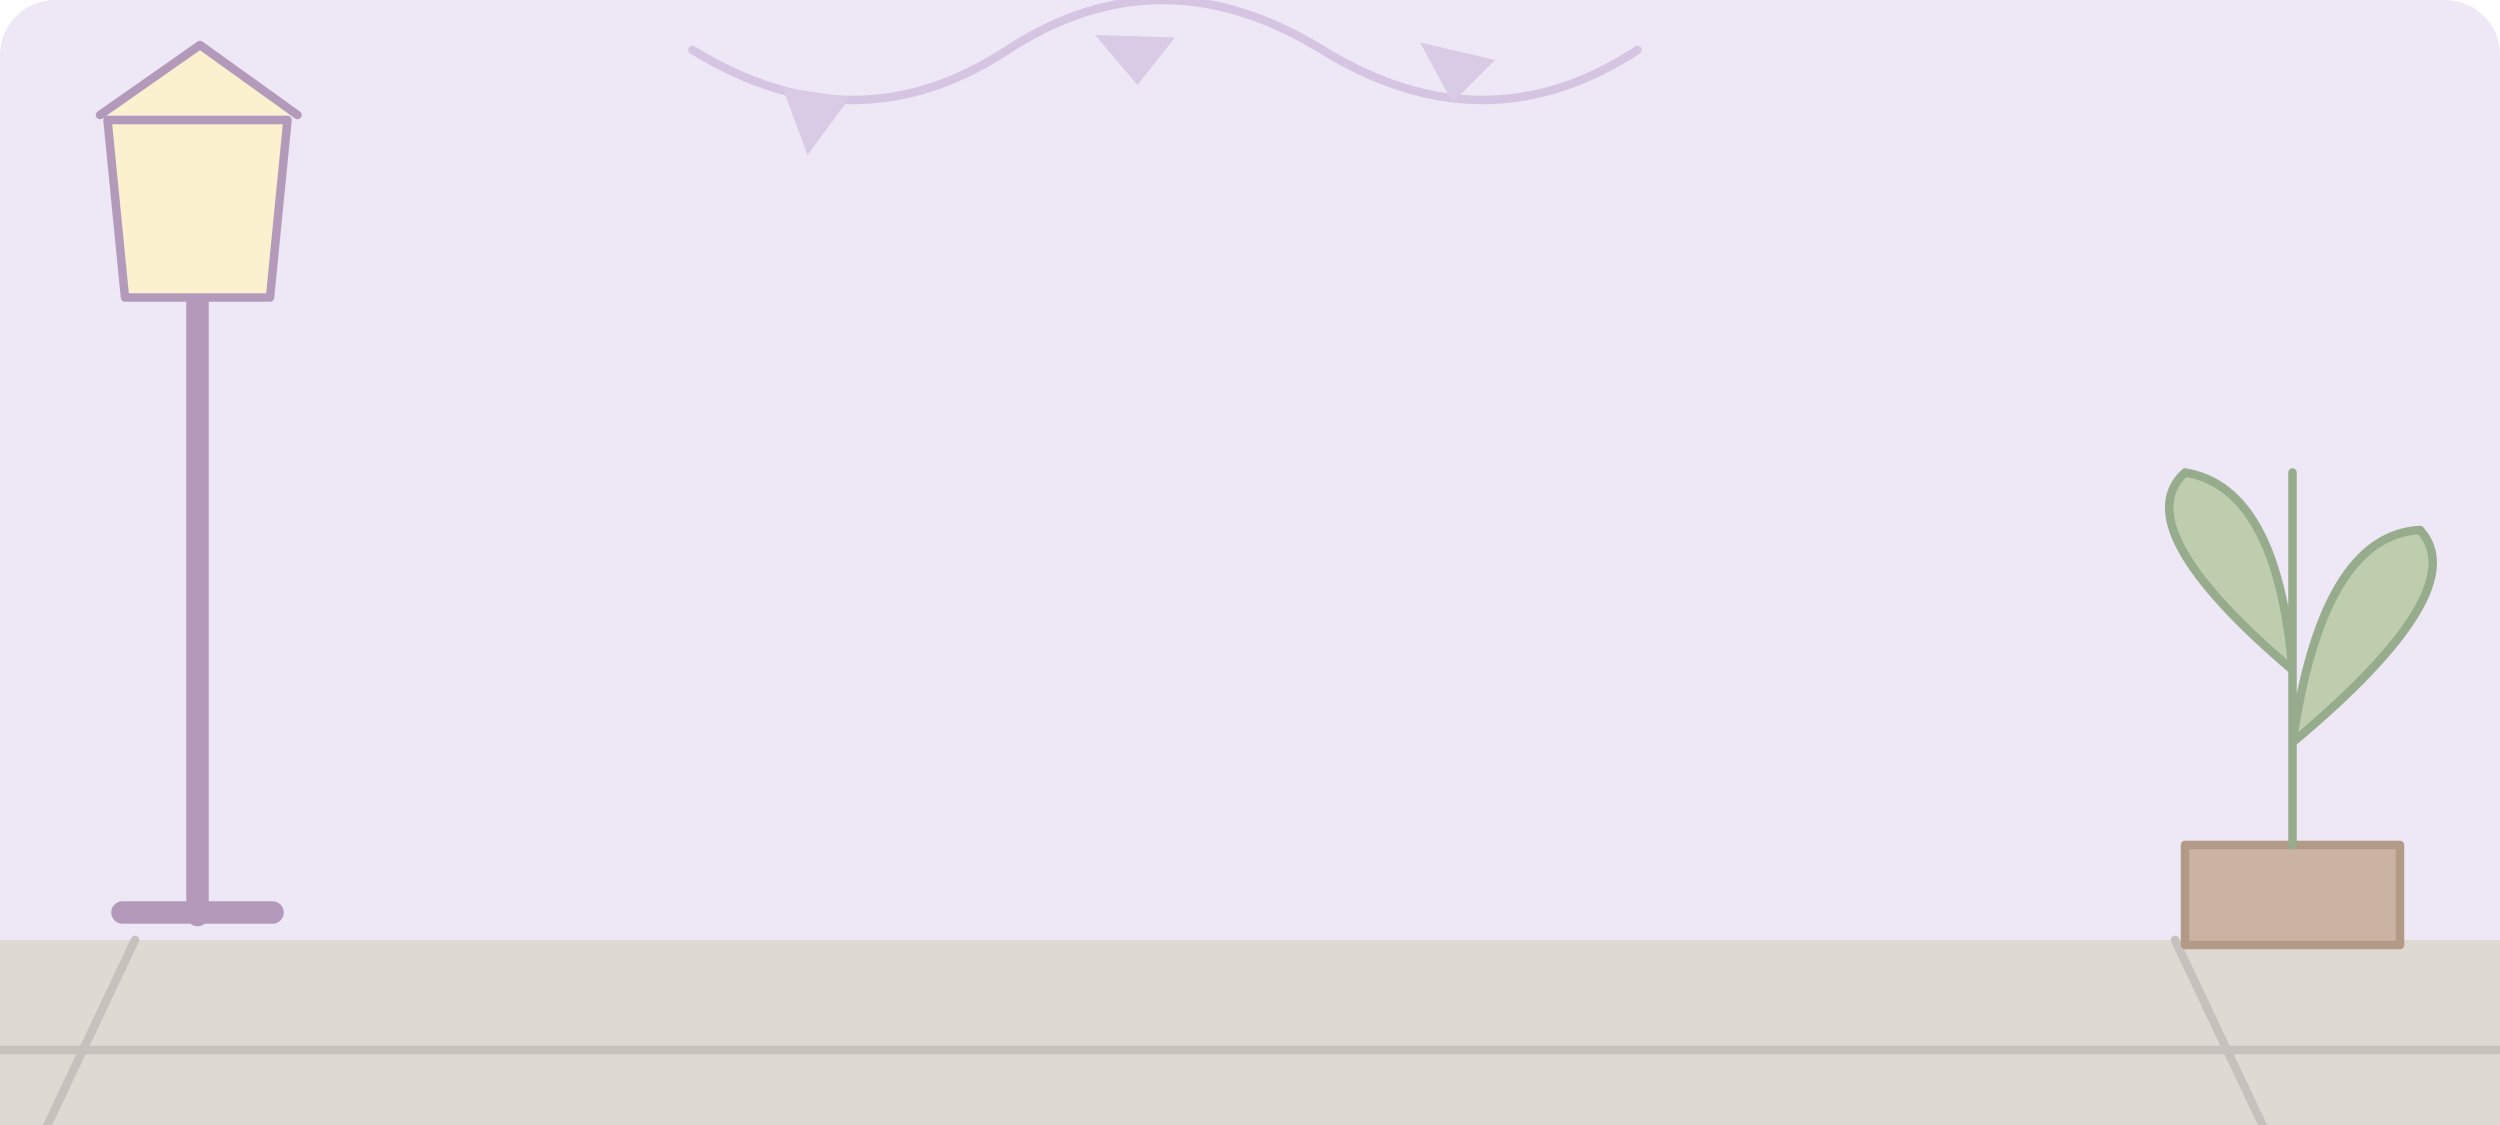
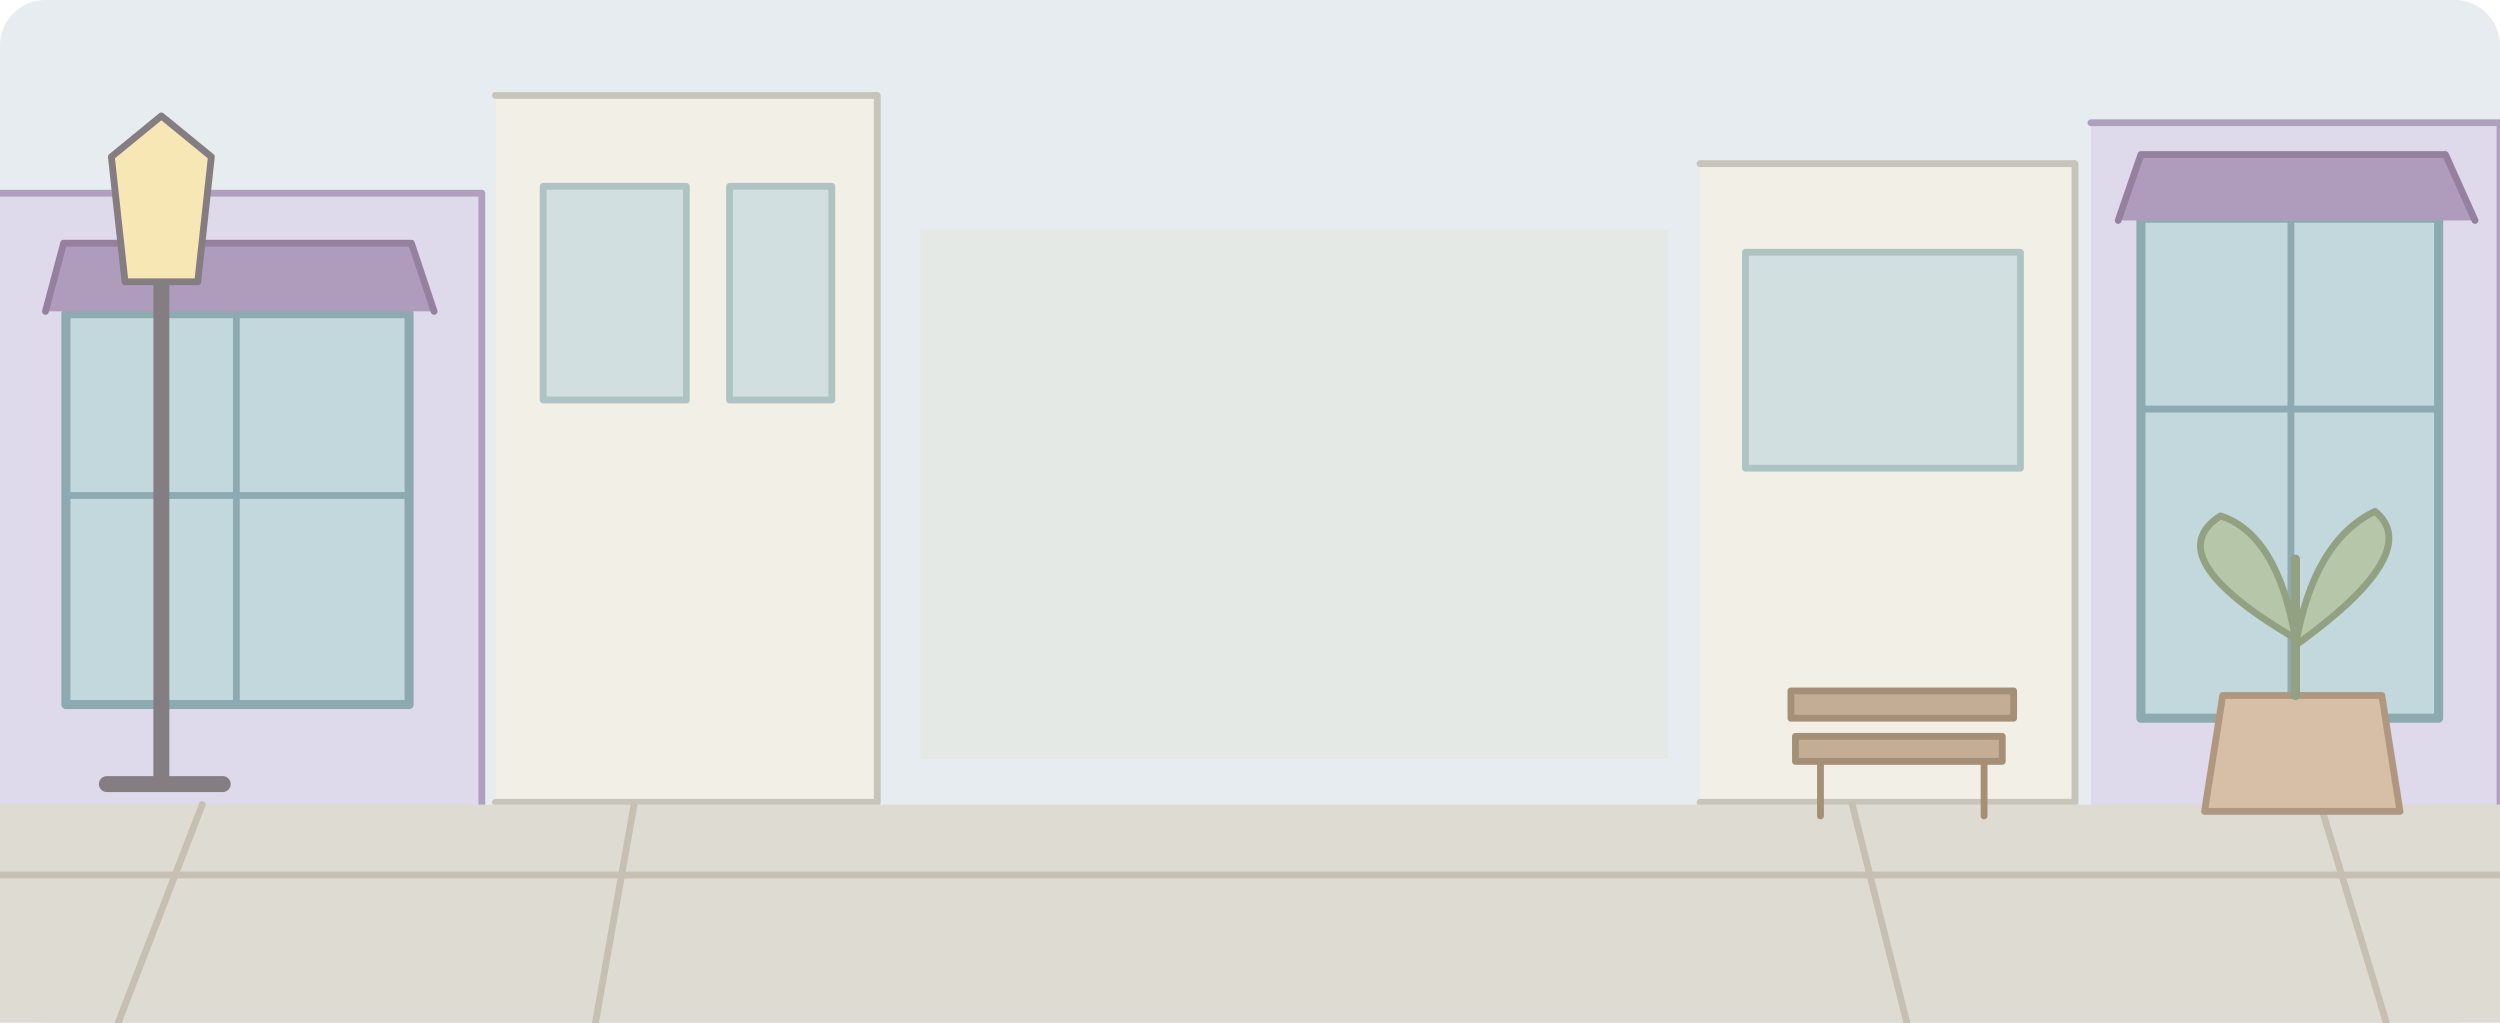
- <svg xmlns="http://www.w3.org/2000/svg" viewBox="0 0 1000 450">
-   <g stroke="#4A3226" stroke-width="3.4" stroke-linecap="round" stroke-linejoin="round">
-     <rect width="1000" height="450" rx="22" fill="#EEE7F6" stroke="none" />
-     <path d="M0 376h1000v74H0z" fill="#DED9D2" stroke="none" />
-     <path d="M0 420h1000M54 376l-35 74M870 376l35 74" stroke="#C6C1BD" />
-     <path d="M79 366V88M49 365h60" stroke="#B39ABB" stroke-width="9" />
-     <path d="M43 48h72l-7 71H50zM40 46l40-28 39 28" fill="#FBF1CE" stroke="#B39ABB" />
-     <path d="M874 338h86v40h-86z" fill="#CAB3A3" stroke="#B29A87" />
-     <path d="M917 338V189M917 268q-67-57-43-79 37 6 43 79M917 297q73-61 51-85-39 2-51 85" fill="#BDCDAE" stroke="#96AC8C" />
-     <path d="M277 20q65 40 126 0t126 0 126 0" fill="none" stroke="#D6C5E2" />
-     <path d="M313 35l10 27 17-23M438 14l17 20 15-19M568 17l13 24 17-17" fill="#D9CBE5" stroke="none" />
+ <svg xmlns="http://www.w3.org/2000/svg" viewBox="0 0 1100 450">
+   <g stroke-linecap="round" stroke-linejoin="round">
+     <rect width="1100" height="450" rx="20" fill="#E6ECF0" />
+     <path d="M0 85h212v280H0M920 54h180v314H920" fill="#DED9EB" stroke="#AFA1BE" stroke-width="3" />
+     <path d="M29 138h151v172H29zM942 96h131v220H942z" fill="#C2D8DC" stroke="#8DAAB0" stroke-width="4" />
+     <path d="M104 138v172M29 218h151M1008 96v219M942 180h131" stroke="#8DAAB0" stroke-width="3" />
+     <path d="M20 137l8-30h153l10 30M932 97l10-29h134l13 29" fill="#AF9CBD" stroke="#95809F" stroke-width="3" />
+     <path d="M218 42h168v311H218M748 72h165v281H748" fill="#F1EFE6" stroke="#C7C5B9" stroke-width="3" />
+     <path d="M239 82h63v94h-63zM321 82h45v94h-45zM768 111h121v95H768z" fill="#D1DFE0" stroke="#B0C3C3" stroke-width="3" />
+     <path d="M405 101h329v233H405" fill="#E4E9E5" />
+     <path d="M0 354h1100v96H0z" fill="#DEDBD2" />
+     <path d="M0 385h1100M89 354l-37 96M279 354l-17 96M815 354l24 96M1021 354l29 96" stroke="#C7BFB1" stroke-width="3" />
+     <path d="M71 342V96M47 345h51" stroke="#847D82" stroke-width="7" />
+     <path d="M49 69l22-18 22 18-6 55H55z" fill="#F7E7B5" stroke="#847D82" stroke-width="3" />
+     <path d="M790 324h91v11h-91zM788 304h98v12h-98zM801 335v24M873 335v24" fill="#C4AD95" stroke="#A58F77" stroke-width="3" />
+     <path d="M970 357h86l-8-51h-70z" fill="#D7BEA6" stroke="#AF987F" stroke-width="3" />
+     <path d="M1010 306v-60" stroke="#91A182" stroke-width="4" />
+     <path d="M1010 281q-61-36-33-54 25 8 33 54M1010 284q57-41 35-59-27 13-35 59" fill="#B6C6A9" stroke="#91A182" stroke-width="3" />
  </g>
</svg>
